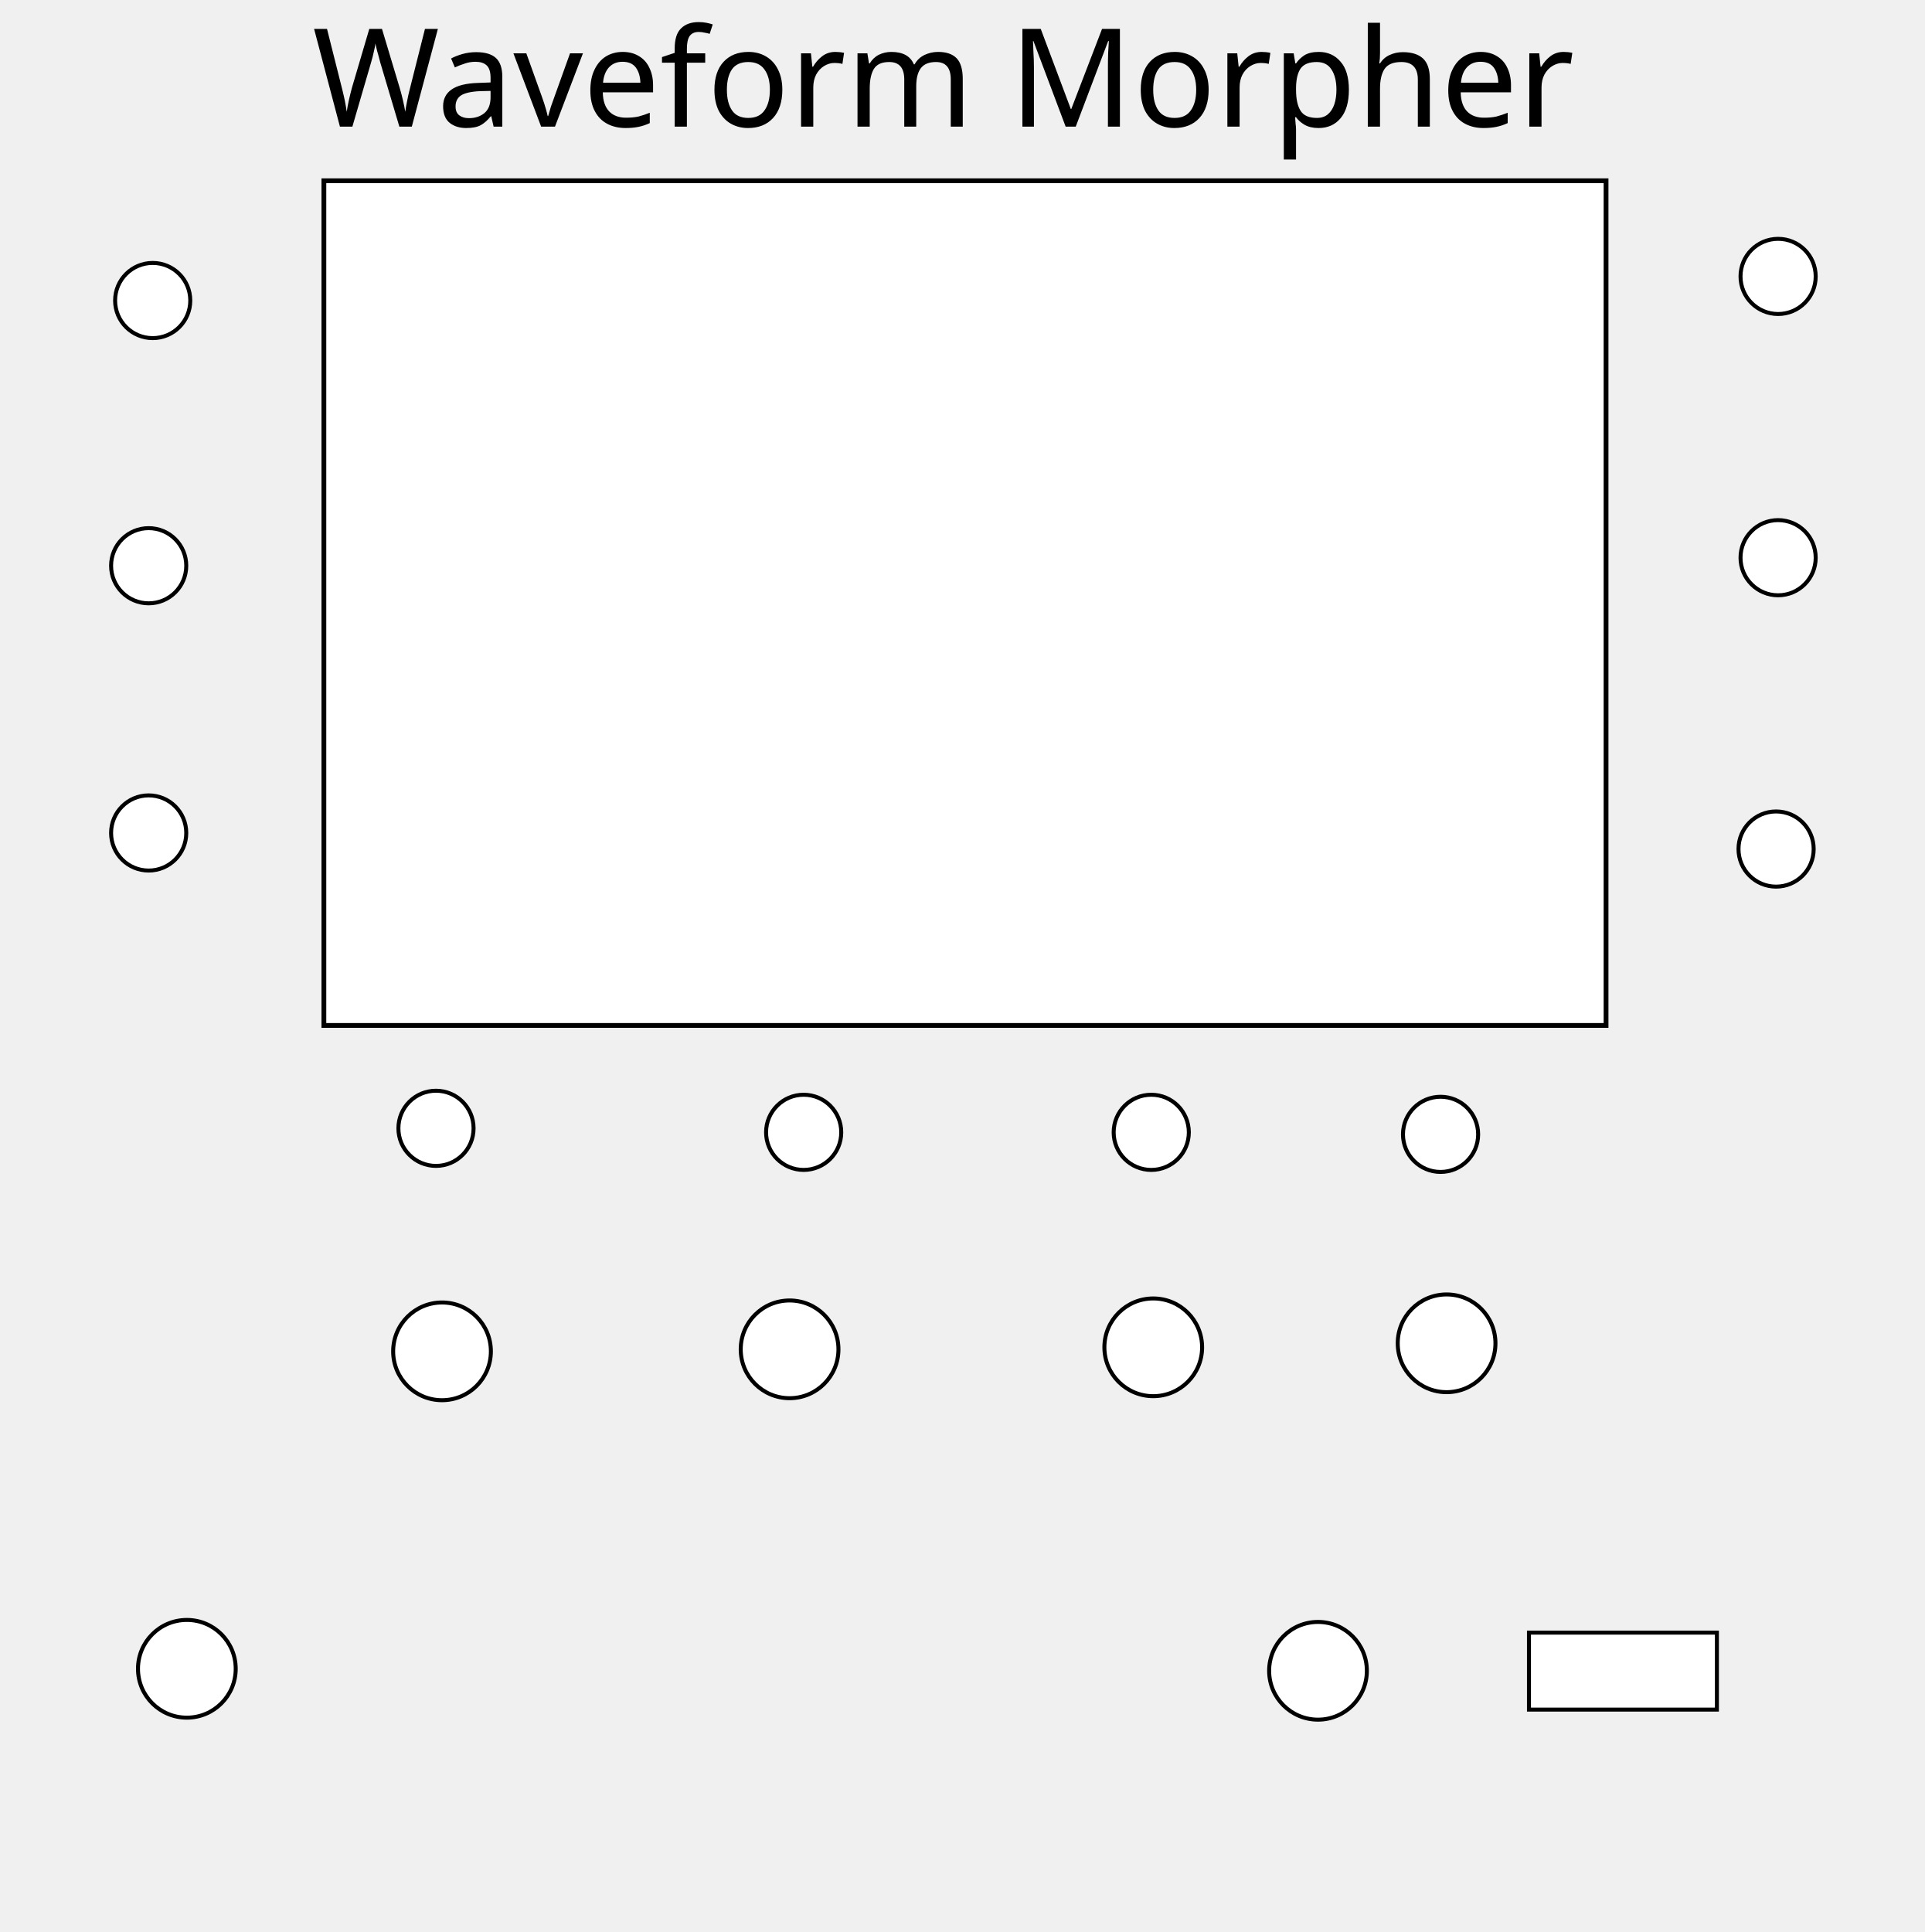
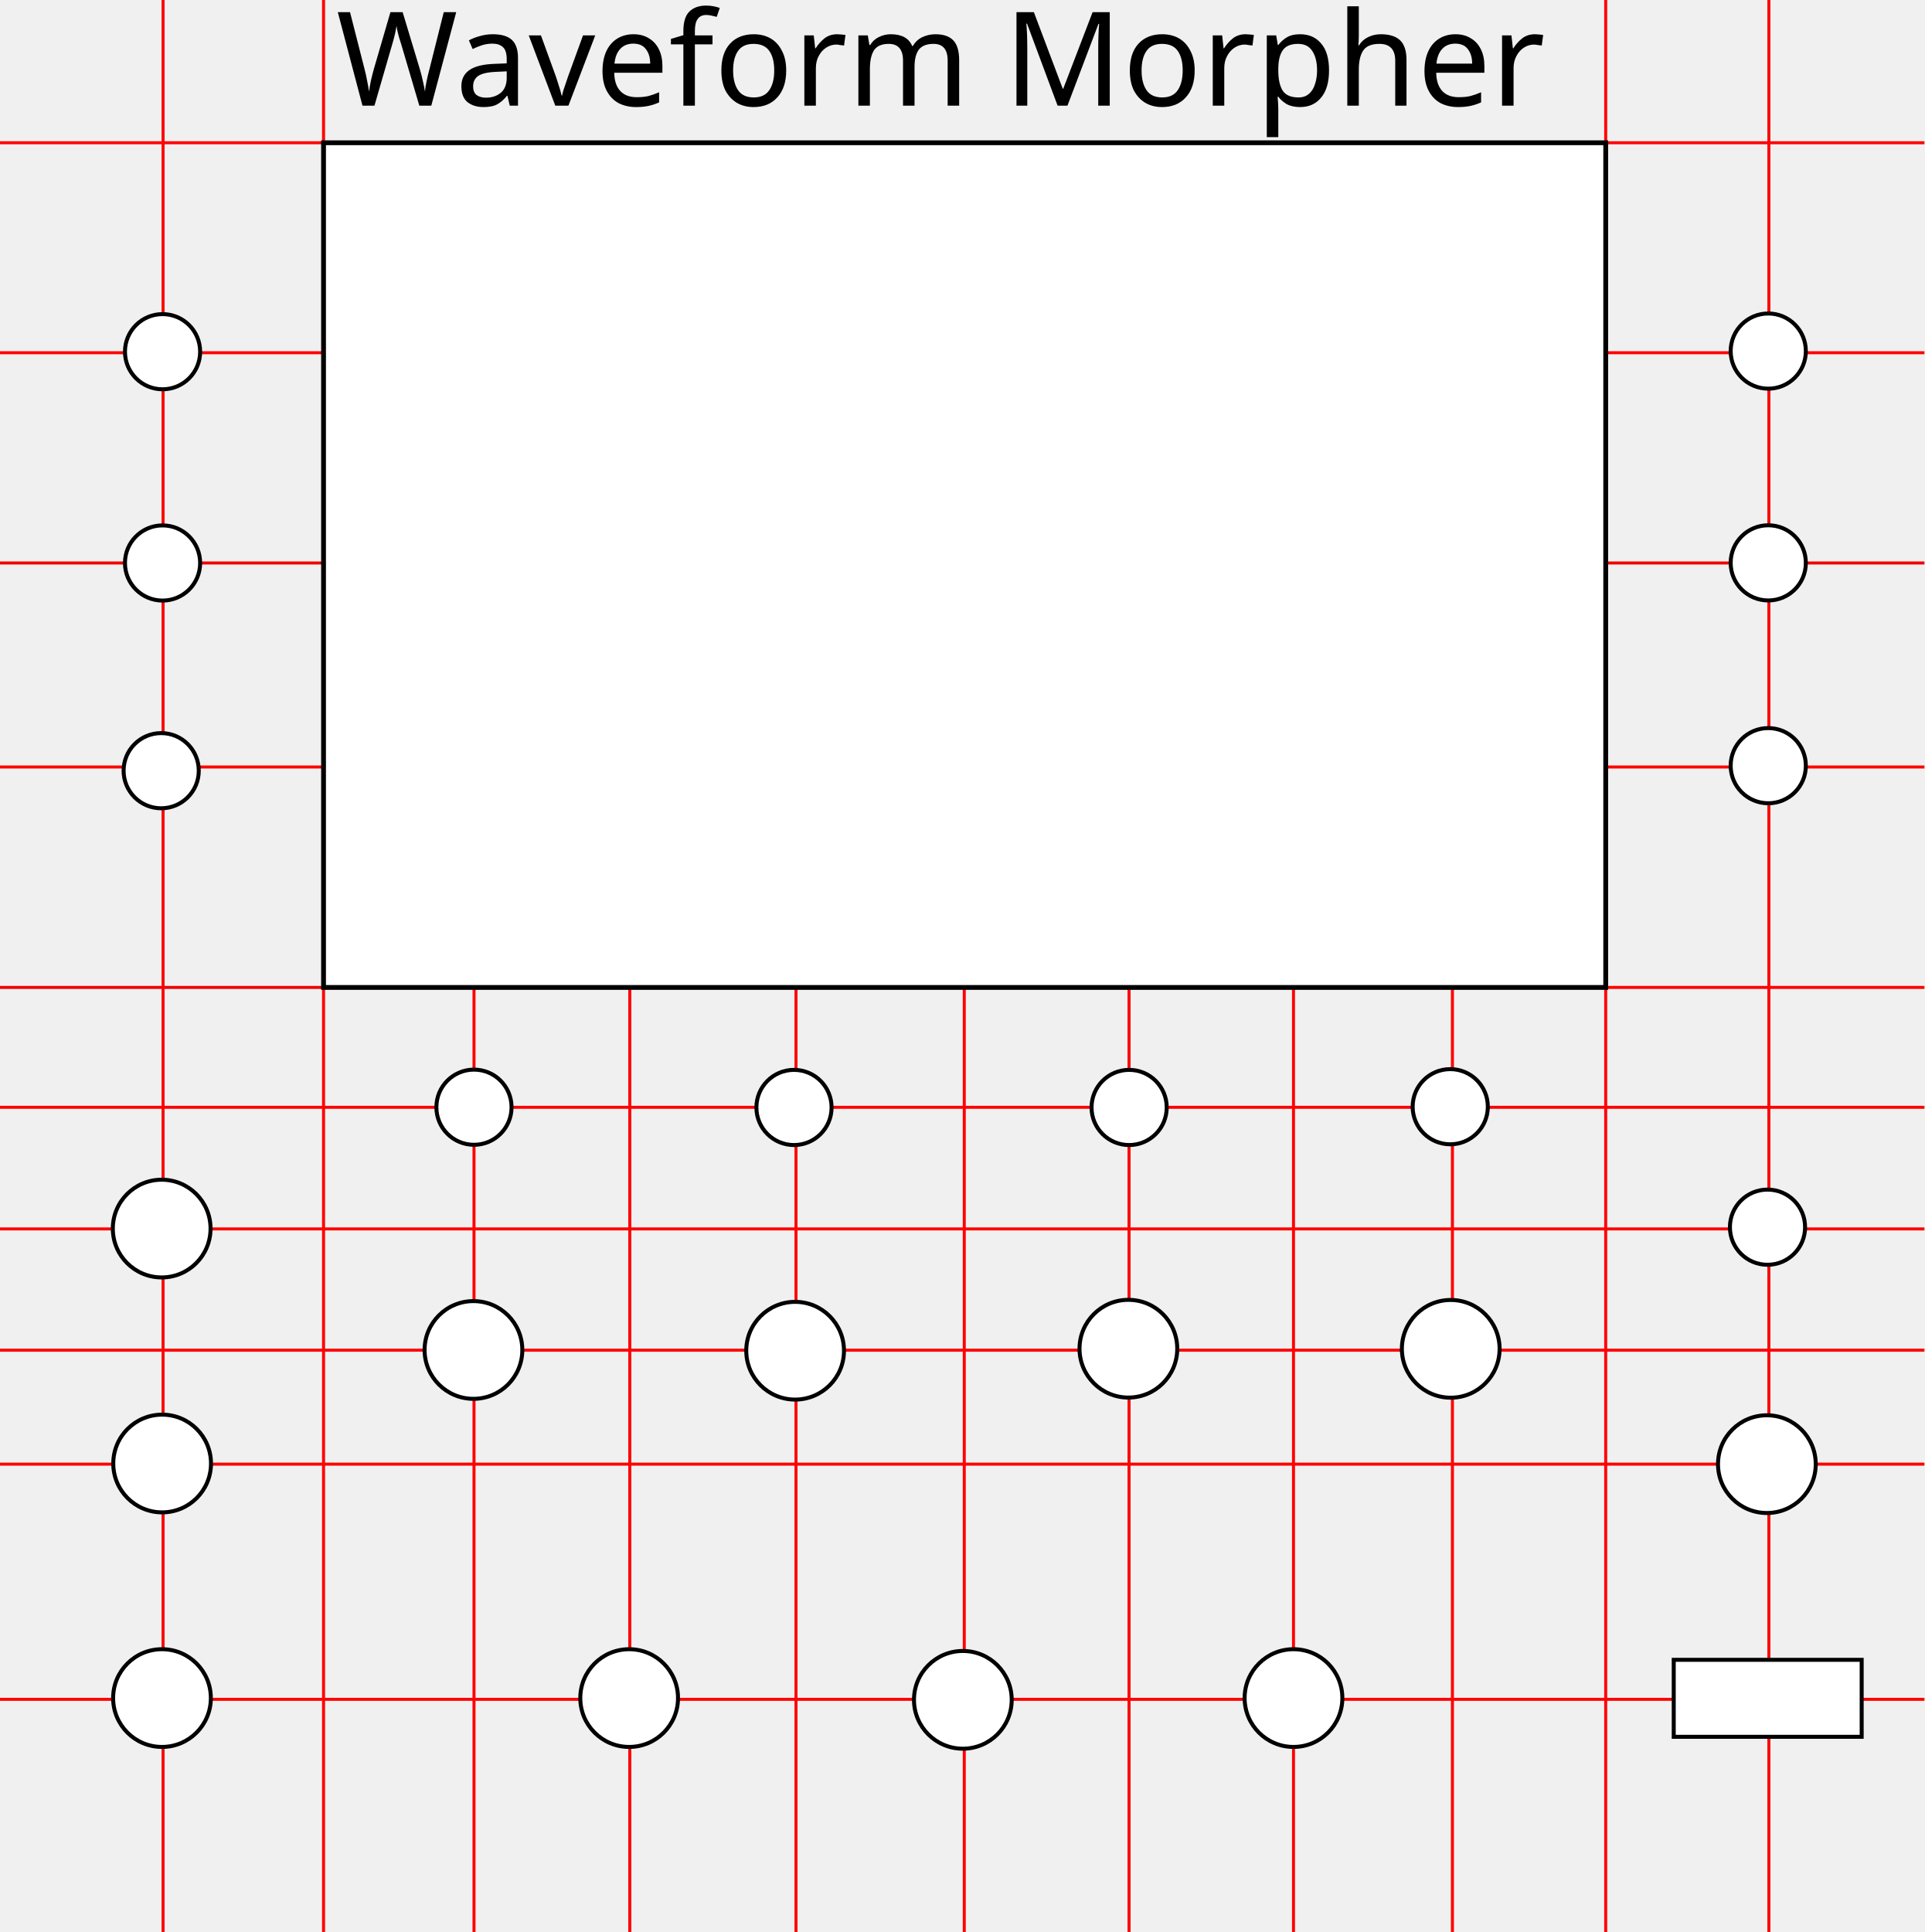
<svg xmlns="http://www.w3.org/2000/svg" width="128mm" height="128.5mm" viewBox="0 0 128 128.5" version="1.1" id="svg6510">
  <defs id="defs6504" />
+   <g id="layer3">
+     <path style="fill:none;stroke:#ff0000;stroke-width:0.2;stroke-linecap:butt;stroke-linejoin:miter;stroke-opacity:1;stroke-miterlimit:4;stroke-dasharray:none;stroke-dashoffset:0.02" d="M 21.52,9.495 V 0" id="path4557" />
+     <path style="fill:none;stroke:#ff0000;stroke-width:0.2;stroke-linecap:butt;stroke-linejoin:miter;stroke-opacity:1;stroke-miterlimit:4;stroke-dasharray:none;stroke-dashoffset:0.02" d="M 106.8,9.495 V 0" id="path4559" />
+     <path style="fill:#ff0000;stroke:#f00000;stroke-width:0.2;stroke-linecap:butt;stroke-linejoin:miter;stroke-opacity:1;stroke-miterlimit:4;stroke-dasharray:none;stroke-dashoffset:0.02" d="M 21.52,65.675 H 0" id="path4561" />
+     <path style="fill:none;stroke:#ff0000;stroke-width:0.2;stroke-linecap:butt;stroke-linejoin:miter;stroke-opacity:1;stroke-miterlimit:4;stroke-dasharray:none;stroke-dashoffset:0.02" d="M 106.8,65.675 H 128" id="path4563" />
+     <path style="fill:none;stroke:#f00000;stroke-width:0.2;stroke-linecap:butt;stroke-linejoin:miter;stroke-opacity:1;stroke-miterlimit:4;stroke-dasharray:none;stroke-dashoffset:0.02" d="M 0,37.445 H 128" id="path4565" />
+     <path style="fill:none;stroke:#ff0000;stroke-width:0.2;stroke-linecap:butt;stroke-linejoin:miter;stroke-opacity:1;stroke-miterlimit:4;stroke-dasharray:none;stroke-dashoffset:0.02" d="M 21.52,65.675 V 128.5" id="path4595" />
+     <path style="fill:none;stroke:#ff0000;stroke-width:0.2;stroke-linecap:butt;stroke-linejoin:miter;stroke-opacity:1;stroke-miterlimit:4;stroke-dasharray:none;stroke-dashoffset:0.02" d="M 106.8,65.675 V 128.5" id="path4597" />
+     <path style="fill:none;stroke:#ff0000;stroke-width:0.2;stroke-linecap:butt;stroke-linejoin:miter;stroke-miterlimit:4;stroke-dasharray:none;stroke-dashoffset:0.02;stroke-opacity:1" d="M -1.176032e-7,81.737 H 128" id="path4599" />
+     <path style="fill:none;stroke:#ff0000;stroke-width:0.2;stroke-linecap:butt;stroke-linejoin:miter;stroke-miterlimit:4;stroke-dasharray:none;stroke-dashoffset:0.02;stroke-opacity:1" d="M -5.7872945e-7,97.382 H 128" id="path4601" />
+     <path style="fill:none;stroke:#ff0000;stroke-width:0.2;stroke-linecap:butt;stroke-linejoin:miter;stroke-miterlimit:4;stroke-dasharray:none;stroke-opacity:1;stroke-dashoffset:0.02" d="M 10.846,0 V 128.5" id="path4747" />
+     <path style="fill:none;stroke:#ff0000;stroke-width:0.2;stroke-linecap:butt;stroke-linejoin:miter;stroke-miterlimit:4;stroke-dasharray:none;stroke-opacity:1;stroke-dashoffset:0.02" d="M 117.654,-9.9999998e-7 V 128.5" id="path4747-6" />
+     <path style="fill:none;stroke:#ff0000;stroke-width:0.2;stroke-linecap:butt;stroke-linejoin:miter;stroke-opacity:1;stroke-miterlimit:4;stroke-dasharray:none" d="M 64.136,65.675 V 128.5" id="path4779" />
+     <path style="fill:none;stroke:#ff0000;stroke-width:0.2;stroke-linecap:butt;stroke-linejoin:miter;stroke-miterlimit:4;stroke-dasharray:none;stroke-dashoffset:0.02;stroke-opacity:1" d="M 0,113.024 H 128" id="path4601-3" />
+     <path style="fill:none;stroke:#ff0000;stroke-width:0.2;stroke-linecap:butt;stroke-linejoin:miter;stroke-miterlimit:4;stroke-dasharray:none;stroke-dashoffset:0.02;stroke-opacity:1" d="M 0,89.803 H 128" id="path4599-4" />
+     <path style="fill:none;stroke:#ff0000;stroke-width:0.2;stroke-linecap:butt;stroke-linejoin:miter;stroke-miterlimit:4;stroke-dasharray:none;stroke-dashoffset:0.02;stroke-opacity:1" d="M 0,73.648 H 128" id="path4599-4-3" />
+     <path style="fill:none;stroke:#ff0000;stroke-width:0.2;stroke-linecap:butt;stroke-linejoin:miter;stroke-miterlimit:4;stroke-dasharray:none;stroke-opacity:1" d="M -2.2695311e-7,23.461 H 128" id="path4830" />
+     <path style="fill:none;stroke:#ff0000;stroke-width:0.2;stroke-linecap:butt;stroke-linejoin:miter;stroke-miterlimit:4;stroke-dasharray:none;stroke-opacity:1" d="M 21.52,9.495 H -2.2695312e-7" id="path4826" />
+     <path style="fill:none;stroke:#ff0000;stroke-width:0.2;stroke-linecap:butt;stroke-linejoin:miter;stroke-miterlimit:4;stroke-dasharray:none;stroke-opacity:1" d="M 106.8,9.495 H 128" id="path4828" />
+     <path style="fill:none;stroke:#ff0000;stroke-width:0.2;stroke-linecap:butt;stroke-linejoin:miter;stroke-miterlimit:4;stroke-dasharray:none;stroke-opacity:1" d="M -3.2695315e-7,51.014 H 128" id="path4830-3" />
+     <path style="fill:none;stroke:none;stroke-width:0.2;stroke-linecap:butt;stroke-linejoin:miter;stroke-opacity:1;stroke-miterlimit:4;stroke-dasharray:none" d="M 43.293,65.675 V 128.5" id="path4948" />
+     <path style="fill:none;stroke:#ff0000;stroke-width:0.2;stroke-linecap:butt;stroke-linejoin:miter;stroke-miterlimit:4;stroke-dasharray:none;stroke-opacity:1" d="M 41.889,65.675 V 128.5" id="path4779-6" />
+     <path style="fill:none;stroke:#ff0000;stroke-width:0.2;stroke-linecap:butt;stroke-linejoin:miter;stroke-miterlimit:4;stroke-dasharray:none;stroke-opacity:1" d="M 86.034,65.675 V 128.5" id="path4779-6-4" />
+     <path style="fill:none;stroke:#ff0000;stroke-width:0.2;stroke-linecap:butt;stroke-linejoin:miter;stroke-miterlimit:4;stroke-dasharray:none;stroke-opacity:1" d="M 31.528,65.675 V 128.5" id="path4779-6-5" />
+     <path style="fill:none;stroke:#ff0000;stroke-width:0.2;stroke-linecap:butt;stroke-linejoin:miter;stroke-miterlimit:4;stroke-dasharray:none;stroke-opacity:1" d="M 52.944,65.675 V 128.5" id="path4779-6-5-7" />
+     <path style="fill:none;stroke:#ff0000;stroke-width:0.2;stroke-linecap:butt;stroke-linejoin:miter;stroke-miterlimit:4;stroke-dasharray:none;stroke-opacity:1" d="M 75.096,65.675 V 128.5" id="path4779-6-5-7-1" />
+     <path style="fill:none;stroke:#ff0000;stroke-width:0.2;stroke-linecap:butt;stroke-linejoin:miter;stroke-miterlimit:4;stroke-dasharray:none;stroke-opacity:1" d="M 96.605,65.675 V 128.5" id="path4779-6-5-7-1-7" />
+   </g>
  <g id="layer1" transform="translate(0,-168.5)">
-     <rect style="opacity:1;fill:#ffffff;stroke:#000000;stroke-width:0.319;stroke-miterlimit:4;stroke-dasharray:none;stroke-opacity:1" id="rect7055" width="85.281" height="56.181" x="21.542" y="180.523" />
-     <circle style="opacity:1;fill:#ffffff;stroke:#000000;stroke-width:0.265;stroke-miterlimit:4;stroke-dasharray:none;stroke-opacity:1" id="path7060" cx="29.4" cy="258.38" r="3.25" />
-     <circle style="opacity:1;fill:#ffffff;stroke:#000000;stroke-width:0.265;stroke-miterlimit:4;stroke-dasharray:none;stroke-opacity:1" id="path7060-4" cx="52.518" cy="258.246" r="3.25" />
-     <circle style="opacity:1;fill:#ffffff;stroke:#000000;stroke-width:0.265;stroke-miterlimit:4;stroke-dasharray:none;stroke-opacity:1" id="path7060-46" cx="76.706" cy="258.112" r="3.25" />
-     <circle style="opacity:1;fill:#ffffff;stroke:#000000;stroke-width:0.265;stroke-miterlimit:4;stroke-dasharray:none;stroke-opacity:1" id="path7060-46-0" cx="96.217" cy="257.845" r="3.25" />
-     <circle style="opacity:1;fill:#ffffff;stroke:#000000;stroke-width:0.265;stroke-miterlimit:4;stroke-dasharray:none;stroke-opacity:1" id="path7060-0" cx="87.664" cy="279.627" r="3.25" />
-     <rect style="opacity:1;fill:#ffffff;stroke:#000000;stroke-width:0.265;stroke-miterlimit:4;stroke-dasharray:none;stroke-opacity:1" id="rect7125" width="12.5" height="5.12" x="101.696" y="277.088" />
-     <circle style="opacity:1;fill:#ffffff;stroke:#000000;stroke-width:0.265;stroke-miterlimit:4;stroke-dasharray:none;stroke-opacity:1" id="path7060-0-2" cx="12.428" cy="279.494" r="3.25" />
-     <circle style="opacity:1;fill:#ffffff;stroke:#000000;stroke-width:0.265;stroke-miterlimit:4;stroke-dasharray:none;stroke-opacity:1" id="path7060-0-2-9" cx="9.889" cy="223.902" r="2.5" />
-     <circle style="opacity:1;fill:#ffffff;stroke:#000000;stroke-width:0.265;stroke-miterlimit:4;stroke-dasharray:none;stroke-opacity:1" id="path7060-0-2-9-4" cx="10.156" cy="188.489" r="2.5" />
-     <circle style="opacity:1;fill:#ffffff;stroke:#000000;stroke-width:0.265;stroke-miterlimit:4;stroke-dasharray:none;stroke-opacity:1" id="path7060-0-2-9-4-6" cx="118.267" cy="186.885" r="2.5" />
-     <circle style="opacity:1;fill:#ffffff;stroke:#000000;stroke-width:0.265;stroke-miterlimit:4;stroke-dasharray:none;stroke-opacity:1" id="path7060-0-2-9-4-6-2" cx="118.133" cy="224.971" r="2.5" />
-     <circle style="opacity:1;fill:#ffffff;stroke:#000000;stroke-width:0.265;stroke-miterlimit:4;stroke-dasharray:none;stroke-opacity:1" id="path7060-0-2-9-4-6-2-9" cx="118.267" cy="205.594" r="2.5" />
-     <circle style="opacity:1;fill:#ffffff;stroke:#000000;stroke-width:0.265;stroke-miterlimit:4;stroke-dasharray:none;stroke-opacity:1" id="path7060-0-2-9-4-6-2-9-0" cx="9.889" cy="206.128" r="2.5" />
-     <circle style="opacity:1;fill:#ffffff;stroke:#000000;stroke-width:0.265;stroke-miterlimit:4;stroke-dasharray:none;stroke-opacity:1" id="path7060-0-2-9-4-6-8" cx="28.999" cy="243.546" r="2.5" />
-     <circle style="opacity:1;fill:#ffffff;stroke:#000000;stroke-width:0.265;stroke-miterlimit:4;stroke-dasharray:none;stroke-opacity:1" id="path7060-0-2-9-4-6-8-0" cx="53.454" cy="243.813" r="2.5" />
-     <circle style="opacity:1;fill:#ffffff;stroke:#000000;stroke-width:0.265;stroke-miterlimit:4;stroke-dasharray:none;stroke-opacity:1" id="path7060-0-2-9-4-6-8-0-7" cx="76.573" cy="243.813" r="2.5" />
-     <circle style="opacity:1;fill:#ffffff;stroke:#000000;stroke-width:0.265;stroke-miterlimit:4;stroke-dasharray:none;stroke-opacity:1" id="path7060-0-2-9-4-6-8-0-7-0" cx="95.816" cy="243.947" r="2.5" />
-     <text xml:space="preserve" style="font-style:normal;font-weight:normal;font-size:9.088px;line-height:1.25;font-family:sans-serif;letter-spacing:0px;word-spacing:0px;fill:#000000;fill-opacity:1;stroke:none;stroke-width:0.227" x="20.781" y="176.921" id="text7294">
-       <tspan id="tspan7292" x="20.781" y="176.921" style="stroke-width:0.227">Waveform Morpher</tspan>
+     <circle style="opacity:1;fill:#ffffff;stroke:#000000;stroke-width:0.265;stroke-miterlimit:4;stroke-dasharray:none;stroke-opacity:1" id="path7060" cx="31.491" cy="258.288" r="3.25" />
+     <circle style="opacity:1;fill:#ffffff;stroke:#000000;stroke-width:0.265;stroke-miterlimit:4;stroke-dasharray:none;stroke-opacity:1" id="path7060-4" cx="52.886" cy="258.338" r="3.25" />
+     <circle style="opacity:1;fill:#ffffff;stroke:#000000;stroke-width:0.265;stroke-miterlimit:4;stroke-dasharray:none;stroke-opacity:1" id="path7060-46" cx="75.052" cy="258.204" r="3.25" />
+     <circle style="opacity:1;fill:#ffffff;stroke:#000000;stroke-width:0.265;stroke-miterlimit:4;stroke-dasharray:none;stroke-opacity:1" id="path7060-46-0" cx="96.493" cy="258.213" r="3.25" />
+     <circle style="opacity:1;fill:#ffffff;stroke:#000000;stroke-width:0.265;stroke-miterlimit:4;stroke-dasharray:none;stroke-opacity:1" id="path7060-0" cx="64.042" cy="281.558" r="3.25" />
+     <rect style="opacity:1;fill:#ffffff;stroke:#000000;stroke-width:0.265;stroke-miterlimit:4;stroke-dasharray:none;stroke-opacity:1" id="rect7125" width="12.5" height="5.12" x="111.325" y="278.897" />
+     <circle style="opacity:1;fill:#ffffff;stroke:#000000;stroke-width:0.265;stroke-miterlimit:4;stroke-dasharray:none;stroke-opacity:1" id="path7060-0-2" cx="10.774" cy="281.441" r="3.25" />
+     <circle style="opacity:1;fill:#ffffff;stroke:#000000;stroke-width:0.265;stroke-miterlimit:4;stroke-dasharray:none;stroke-opacity:1" id="path7060-0-2-9" cx="10.721" cy="219.76" r="2.5" />
+     <circle style="opacity:1;fill:#ffffff;stroke:#000000;stroke-width:0.265;stroke-miterlimit:4;stroke-dasharray:none;stroke-opacity:1" id="path7060-0-2-9-4" cx="10.812" cy="191.892" r="2.5" />
+     <circle style="opacity:1;fill:#ffffff;stroke:#000000;stroke-width:0.265;stroke-miterlimit:4;stroke-dasharray:none;stroke-opacity:1" id="path7060-0-2-9-4-6" cx="117.612" cy="191.851" r="2.5" />
+     <circle style="opacity:1;fill:#ffffff;stroke:#000000;stroke-width:0.265;stroke-miterlimit:4;stroke-dasharray:none;stroke-opacity:1" id="path7060-0-2-9-4-6-2" cx="117.612" cy="219.426" r="2.5" />
+     <circle style="opacity:1;fill:#ffffff;stroke:#000000;stroke-width:0.265;stroke-miterlimit:4;stroke-dasharray:none;stroke-opacity:1" id="path7060-0-2-9-4-6-2-9" cx="117.612" cy="205.937" r="2.5" />
+     <circle style="opacity:1;fill:#ffffff;stroke:#000000;stroke-width:0.265;stroke-miterlimit:4;stroke-dasharray:none;stroke-opacity:1" id="path7060-0-2-9-4-6-2-9-0" cx="10.812" cy="205.945" r="2.5" />
+     <circle style="opacity:1;fill:#ffffff;stroke:#000000;stroke-width:0.265;stroke-miterlimit:4;stroke-dasharray:none;stroke-opacity:1" id="path7060-0-2-9-4-6-8" cx="31.525" cy="242.142" r="2.5" />
+     <circle style="opacity:1;fill:#ffffff;stroke:#000000;stroke-width:0.265;stroke-miterlimit:4;stroke-dasharray:none;stroke-opacity:1" id="path7060-0-2-9-4-6-8-0" cx="52.811" cy="242.159" r="2.5" />
+     <circle style="opacity:1;fill:#ffffff;stroke:#000000;stroke-width:0.265;stroke-miterlimit:4;stroke-dasharray:none;stroke-opacity:1" id="path7060-0-2-9-4-6-8-0-7" cx="75.102" cy="242.159" r="2.5" />
+     <circle style="opacity:1;fill:#ffffff;stroke:#000000;stroke-width:0.265;stroke-miterlimit:4;stroke-dasharray:none;stroke-opacity:1" id="path7060-0-2-9-4-6-8-0-7-0" cx="96.46" cy="242.109" r="2.5" />
+     <text xml:space="preserve" style="font-style:normal;font-weight:normal;font-size:8.707px;line-height:1.25;font-family:sans-serif;letter-spacing:0px;word-spacing:0px;fill:#000000;fill-opacity:1;stroke:none;stroke-width:0.227;paint-order:fill markers stroke;" x="22.36" y="175.527" id="text7294">
+       <tspan id="tspan7292" x="22.36" y="175.527" style="stroke-width:0.227;paint-order:fill markers stroke;">Waveform Morpher</tspan>
    </text>
+     <rect style="opacity:1;fill:#ffffff;stroke:#000000;stroke-width:0.319;stroke-miterlimit:4;stroke-dasharray:none;stroke-opacity:1" id="rect7055" width="85.281" height="56.181" x="21.52" y="177.995" />
+     <circle style="opacity:1;fill:#ffffff;stroke:#000000;stroke-width:0.265;stroke-miterlimit:4;stroke-dasharray:none;stroke-opacity:1" id="path7060-0-20" cx="86.034" cy="281.441" r="3.25" />
+     <circle style="opacity:1;fill:#ffffff;stroke:#000000;stroke-width:0.265;stroke-miterlimit:4;stroke-dasharray:none;stroke-opacity:1" id="path7060-0-2-5" cx="41.847" cy="281.441" r="3.25" />
+     <circle style="opacity:1;fill:#ffffff;stroke:#000000;stroke-width:0.265;stroke-miterlimit:4;stroke-dasharray:none;stroke-opacity:1" id="path7060-0-2-1" cx="10.784" cy="265.84" r="3.25" />
+     <circle style="opacity:1;fill:#ffffff;stroke:#000000;stroke-width:0.265;stroke-miterlimit:4;stroke-dasharray:none;stroke-opacity:1" id="path7060-0-2-1-3" cx="10.754" cy="250.214" r="3.25" />
+     <circle style="opacity:1;fill:#ffffff;stroke:#000000;stroke-width:0.265;stroke-miterlimit:4;stroke-dasharray:none;stroke-opacity:1" id="path7060-0-2-1-3-0-4" cx="117.52" cy="265.882" r="3.25" />
+     <circle style="opacity:1;fill:#ffffff;stroke:#000000;stroke-width:0.265;stroke-miterlimit:4;stroke-dasharray:none;stroke-opacity:1" id="path7060-0-2-9-4-6-2-8" cx="117.562" cy="250.122" r="2.5" />
  </g>
</svg>
